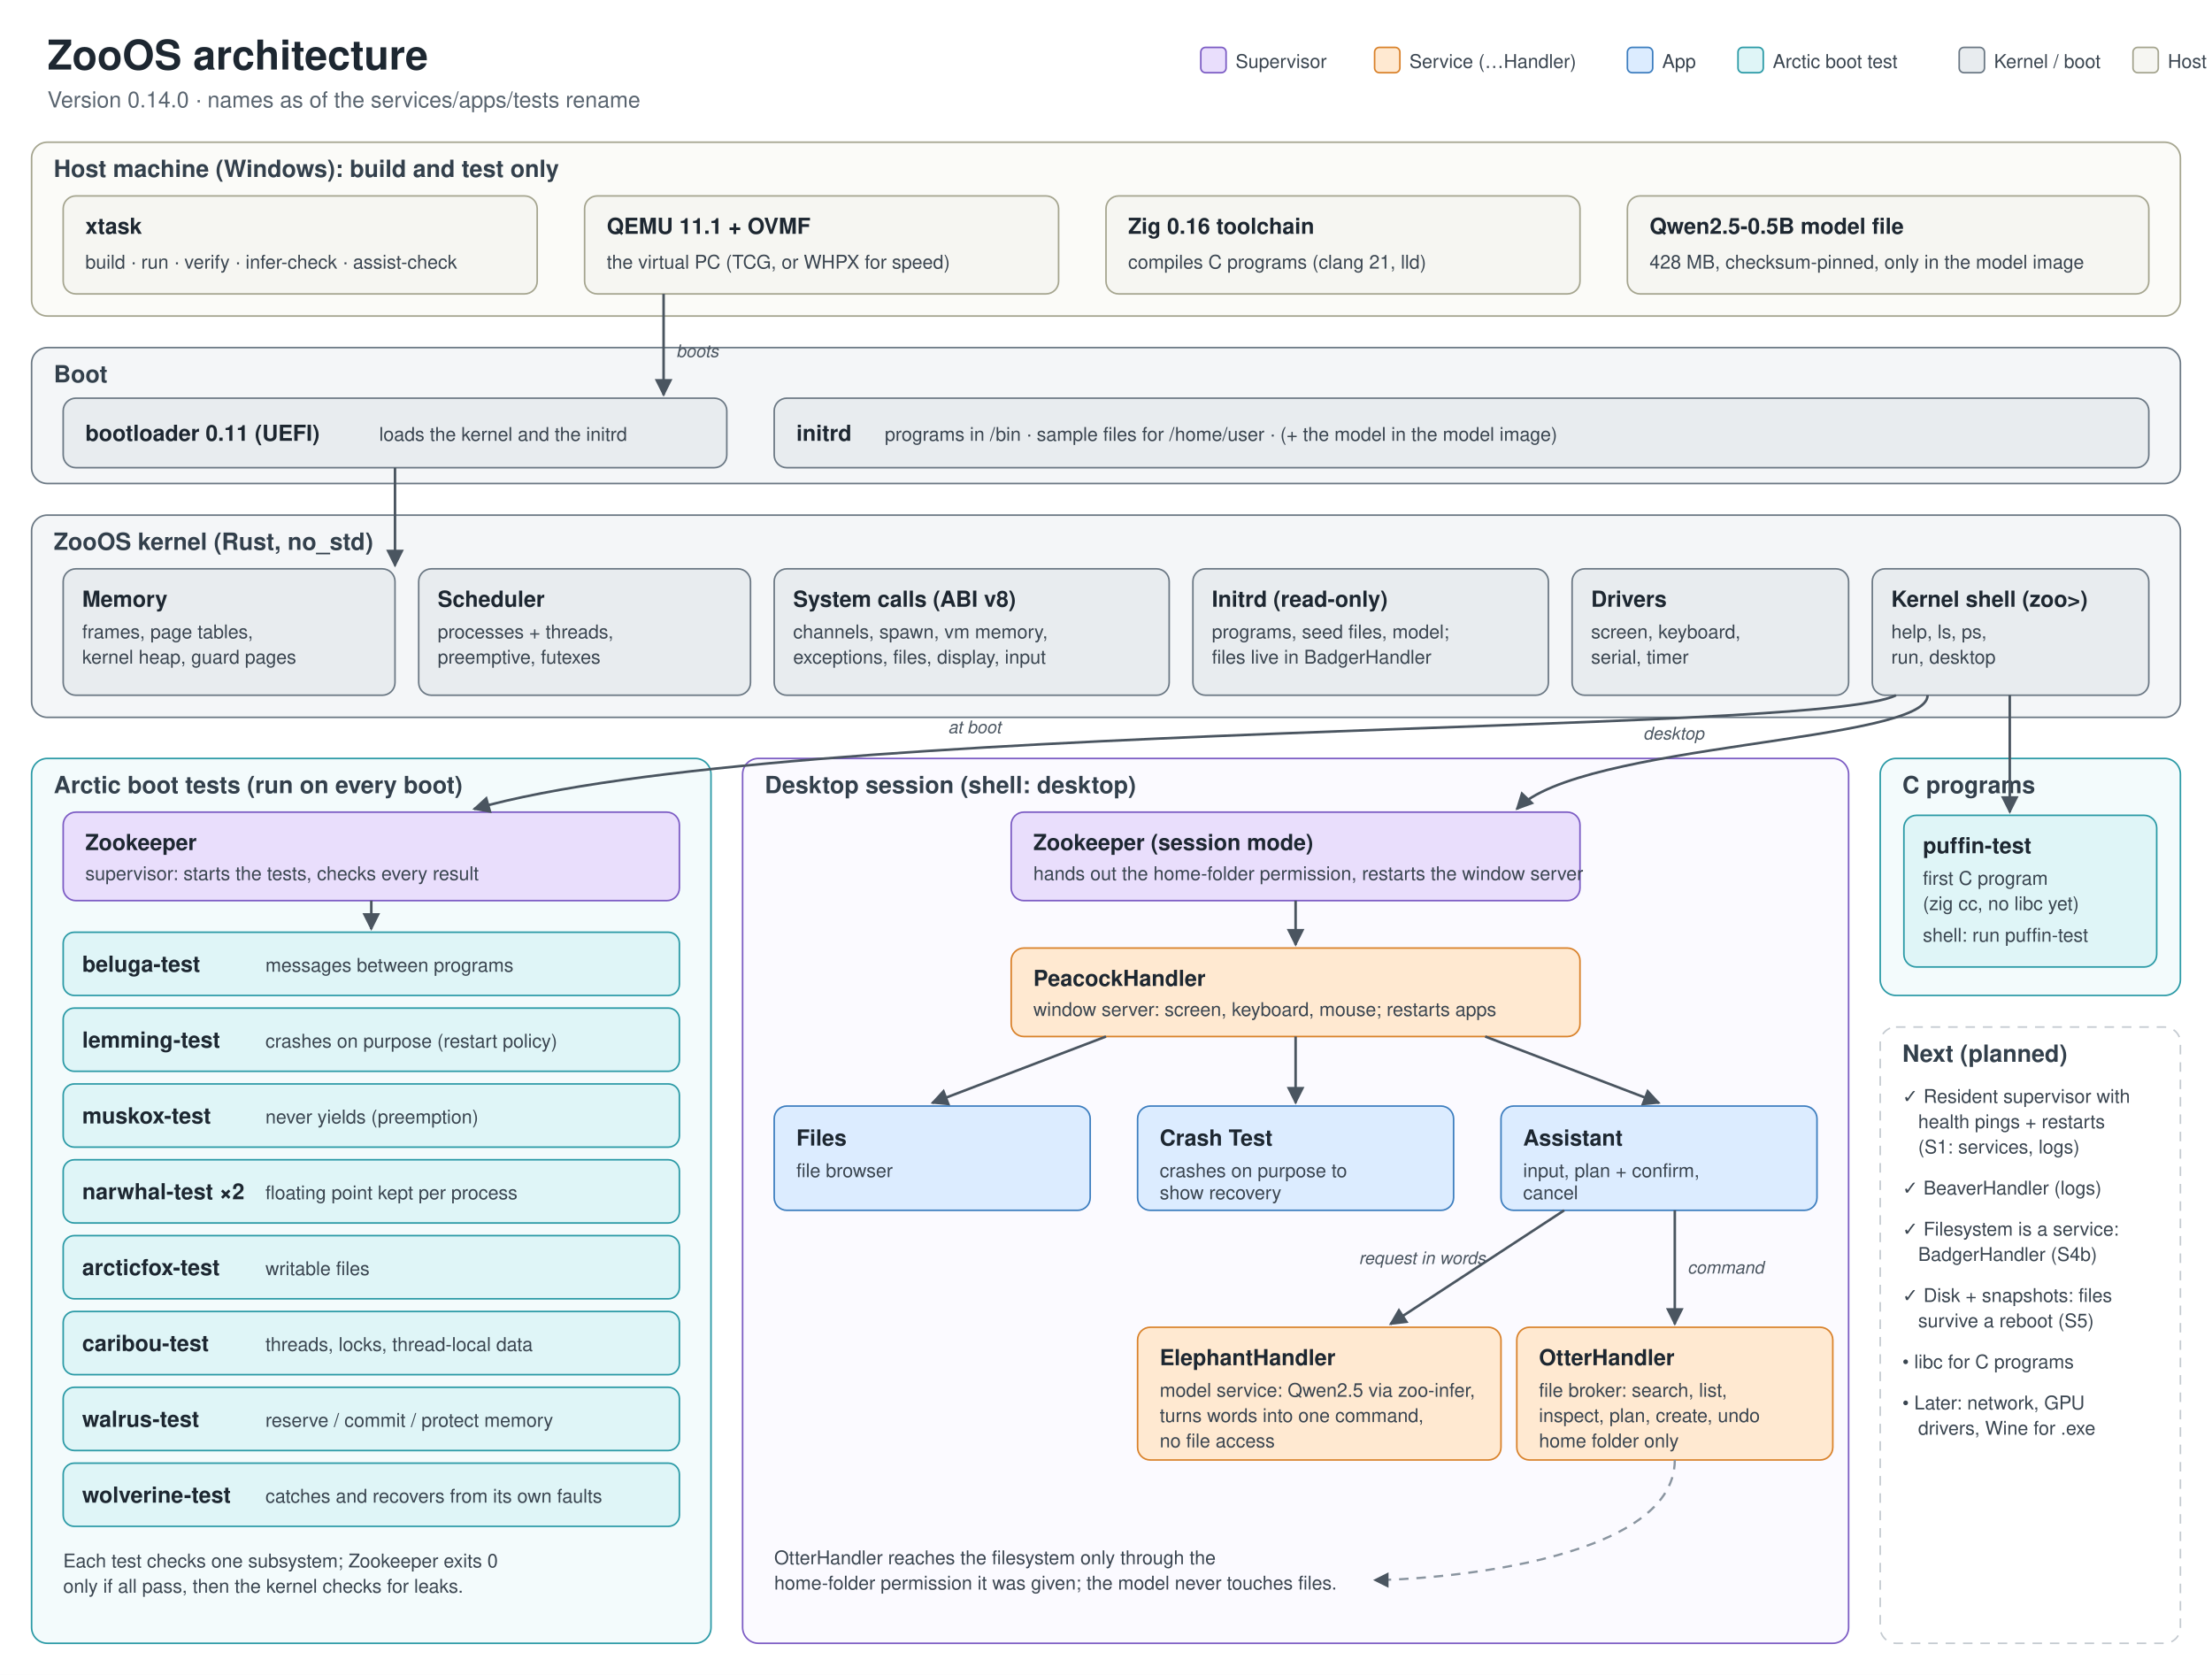
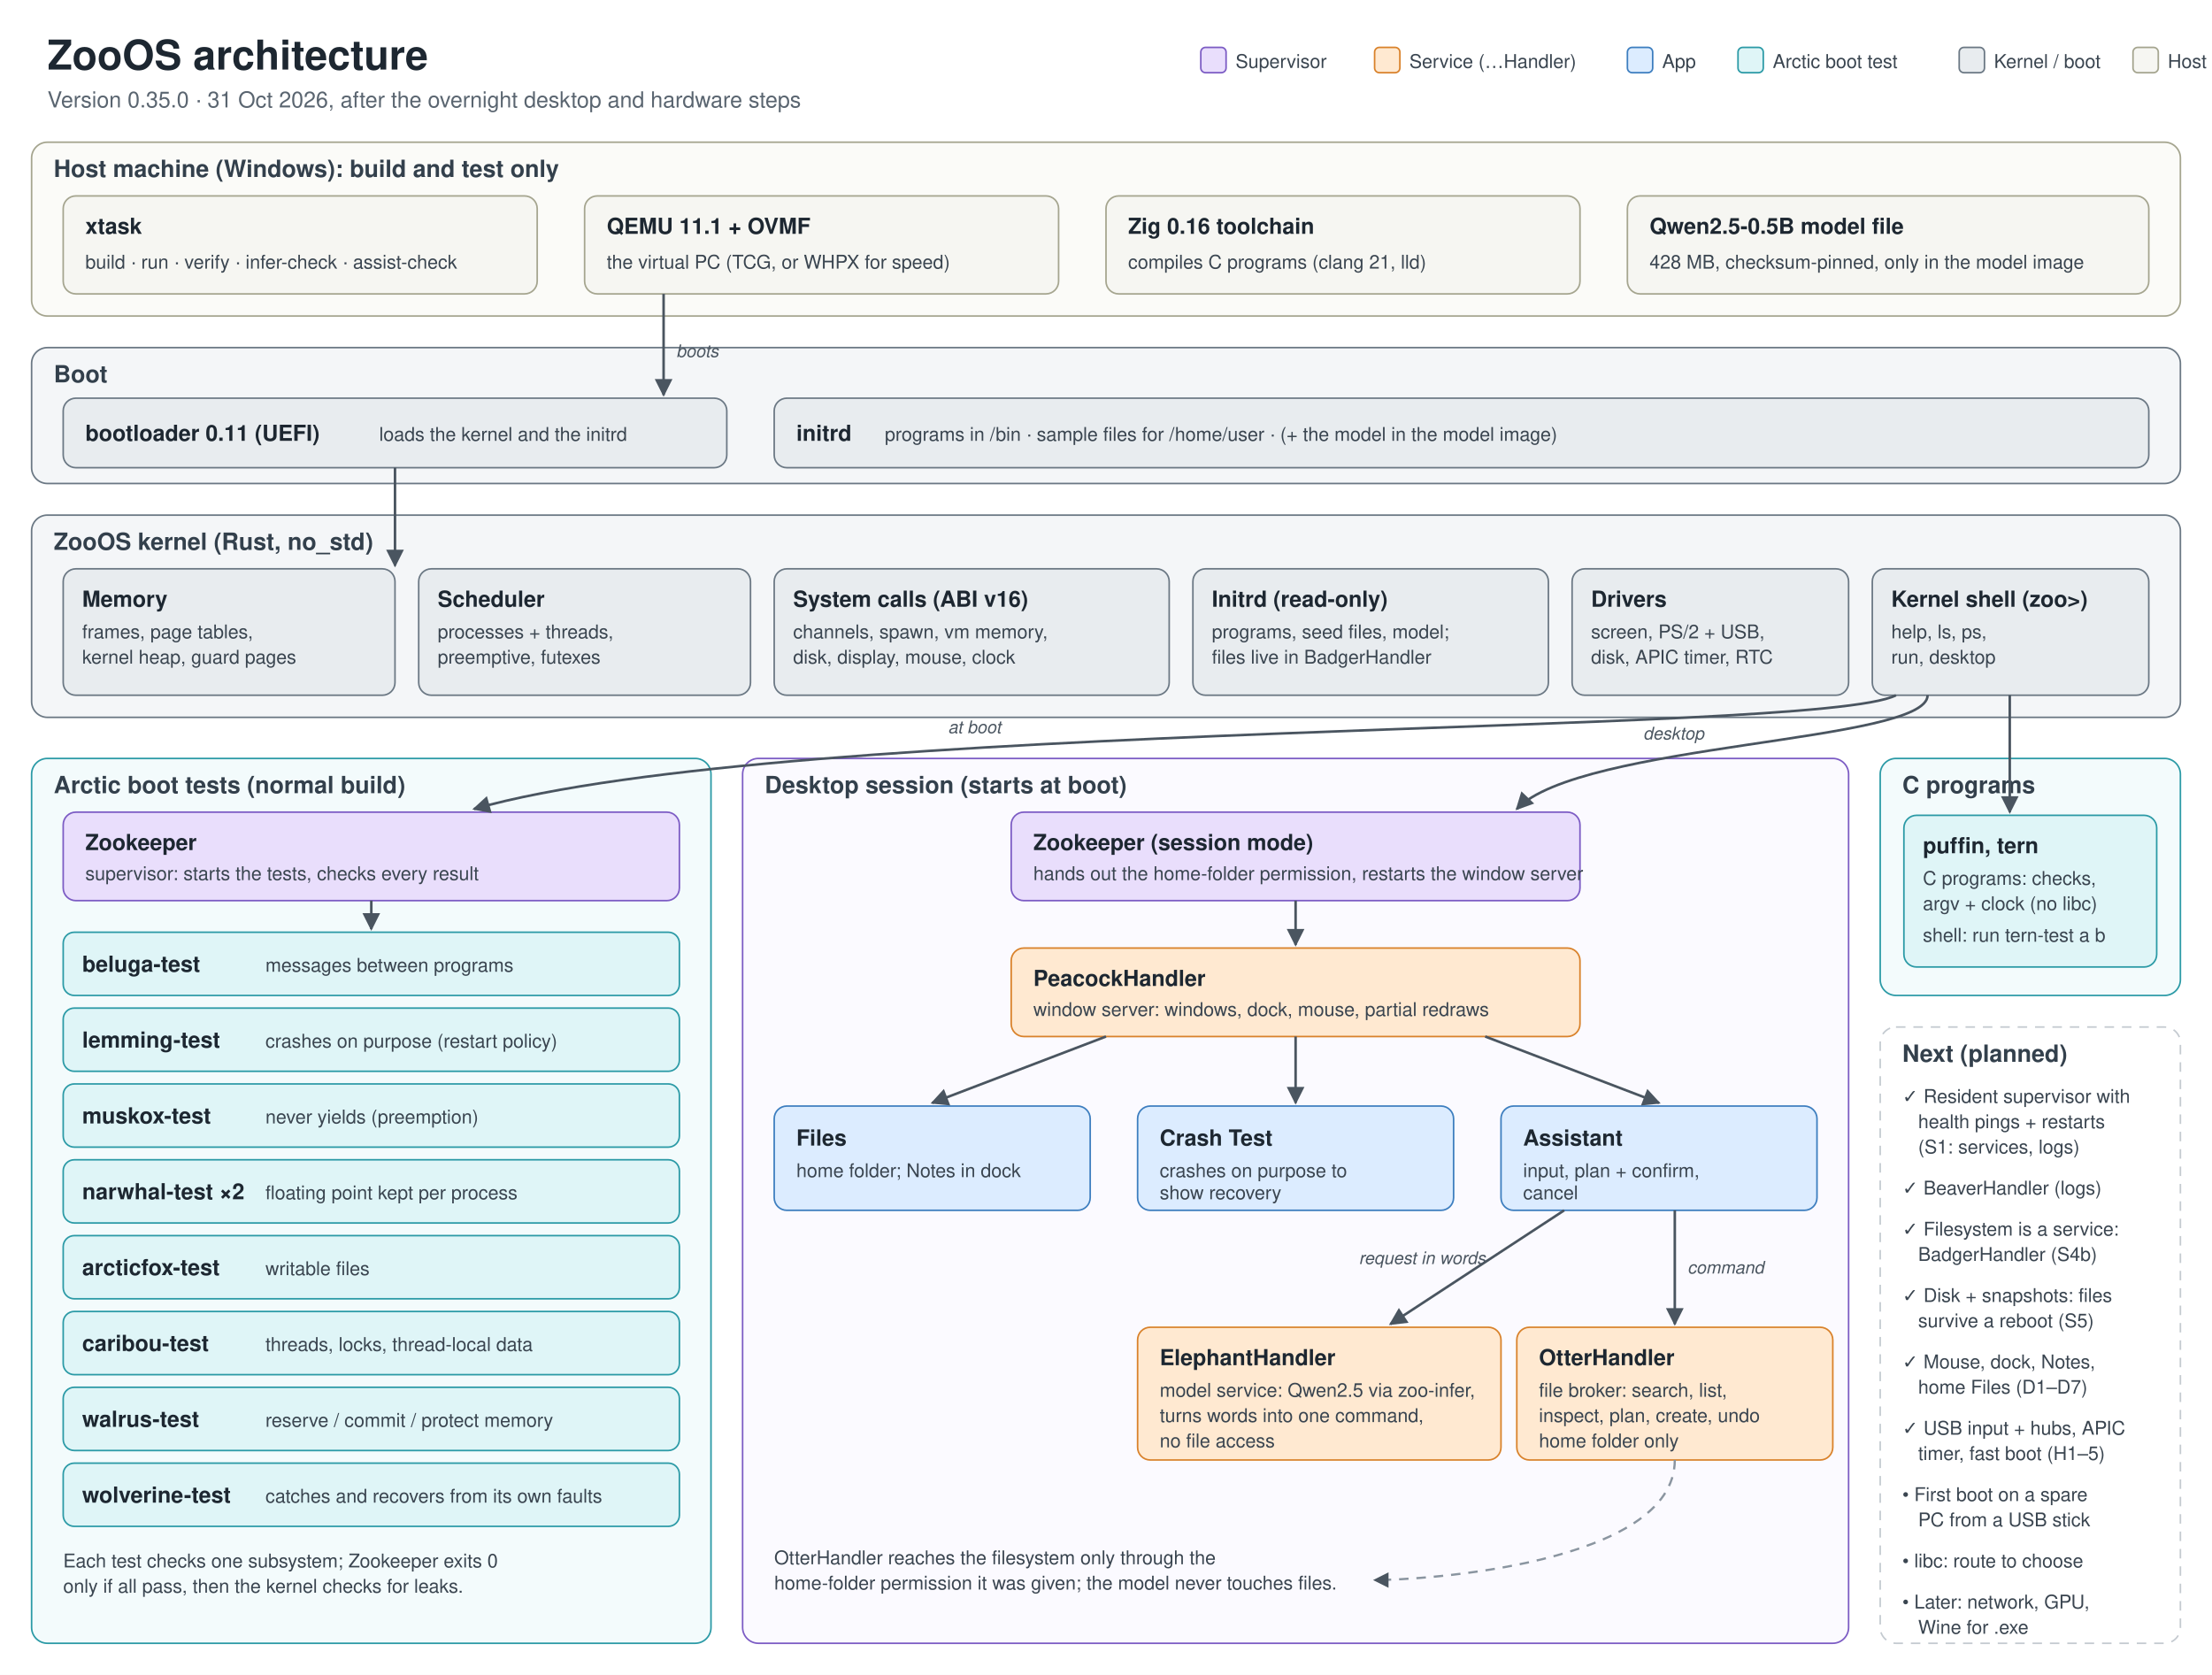
<svg xmlns="http://www.w3.org/2000/svg" width="1400" height="1060" viewBox="0 0 1400 1060" font-family="Segoe UI, Helvetica, Arial, sans-serif">
  <defs>
    <marker id="arrow" viewBox="0 0 10 10" refX="9" refY="5" markerWidth="7" markerHeight="7" orient="auto-start-reverse">
      <path d="M0,0 L10,5 L0,10 z" fill="#4a5560" />
    </marker>
    <style>
      .title { font-size: 26px; font-weight: 700; fill: #1d2731; }
      .sub { font-size: 14px; fill: #5a6570; }
      .group { font-size: 15px; font-weight: 700; fill: #33404c; }
      .name { font-size: 14px; font-weight: 700; fill: #1d2731; }
      .desc { font-size: 12px; fill: #3a4550; }
      .edge { stroke: #4a5560; stroke-width: 1.6; fill: none; marker-end: url(#arrow); }
      .dash { stroke: #8a95a0; stroke-width: 1.4; fill: none; stroke-dasharray: 6 5; marker-end: url(#arrow); }
      .lbl { font-size: 11px; fill: #4a5560; font-style: italic; }
    </style>
  </defs>
  <rect width="1400" height="1060" fill="#ffffff" />
  <text x="30" y="44" class="title">ZooOS architecture</text>
-   <text x="30" y="68" class="sub">Version 0.14.0 · names as of the services/apps/tests rename</text>
+   <text x="30" y="68" class="sub">Version 0.35.0 · 31 Oct 2026, after the overnight desktop and hardware steps</text>
  <g transform="translate(760,30)">
    <rect x="0" y="0" width="16" height="16" rx="3" fill="#e9defc" stroke="#7c5cc4" />
    <text x="22" y="13" class="desc">Supervisor</text>
    <rect x="110" y="0" width="16" height="16" rx="3" fill="#ffe9d1" stroke="#d9822b" />
    <text x="132" y="13" class="desc">Service (…Handler)</text>
    <rect x="270" y="0" width="16" height="16" rx="3" fill="#dcecff" stroke="#3d7ebf" />
    <text x="292" y="13" class="desc">App</text>
    <rect x="340" y="0" width="16" height="16" rx="3" fill="#dff5f7" stroke="#2b9aa6" />
    <text x="362" y="13" class="desc">Arctic boot test</text>
    <rect x="480" y="0" width="16" height="16" rx="3" fill="#e8ecef" stroke="#6b7884" />
    <text x="502" y="13" class="desc">Kernel / boot</text>
    <rect x="590" y="0" width="16" height="16" rx="3" fill="#f6f6f2" stroke="#a5a58f" />
    <text x="612" y="13" class="desc">Host</text>
  </g>
  <rect x="20" y="90" width="1360" height="110" rx="10" fill="#fbfbf8" stroke="#a5a58f" />
  <text x="34" y="112" class="group">Host machine (Windows): build and test only</text>
  <g>
    <rect x="40" y="124" width="300" height="62" rx="8" fill="#f6f6f2" stroke="#a5a58f" />
    <text x="54" y="148" class="name">xtask</text>
    <text x="54" y="170" class="desc">build · run · verify · infer-check · assist-check</text>
    <rect x="370" y="124" width="300" height="62" rx="8" fill="#f6f6f2" stroke="#a5a58f" />
    <text x="384" y="148" class="name">QEMU 11.1 + OVMF</text>
    <text x="384" y="170" class="desc">the virtual PC (TCG, or WHPX for speed)</text>
    <rect x="700" y="124" width="300" height="62" rx="8" fill="#f6f6f2" stroke="#a5a58f" />
    <text x="714" y="148" class="name">Zig 0.16 toolchain</text>
    <text x="714" y="170" class="desc">compiles C programs (clang 21, lld)</text>
    <rect x="1030" y="124" width="330" height="62" rx="8" fill="#f6f6f2" stroke="#a5a58f" />
    <text x="1044" y="148" class="name">Qwen2.5-0.5B model file</text>
    <text x="1044" y="170" class="desc">428 MB, checksum-pinned, only in the model image</text>
  </g>
  <rect x="20" y="220" width="1360" height="86" rx="10" fill="#f4f6f8" stroke="#6b7884" />
  <text x="34" y="242" class="group">Boot</text>
  <rect x="40" y="252" width="420" height="44" rx="8" fill="#e8ecef" stroke="#6b7884" />
  <text x="54" y="279" class="name">bootloader 0.11 (UEFI)</text>
  <text x="240" y="279" class="desc">loads the kernel and the initrd</text>
  <rect x="490" y="252" width="870" height="44" rx="8" fill="#e8ecef" stroke="#6b7884" />
  <text x="504" y="279" class="name">initrd</text>
  <text x="560" y="279" class="desc">programs in /bin · sample files for /home/user · (+ the model in the model image)</text>
  <path d="M420 186 L420 250" class="edge" />
  <text x="428" y="226" class="lbl">boots</text>
  <rect x="20" y="326" width="1360" height="128" rx="10" fill="#f4f6f8" stroke="#6b7884" />
  <text x="34" y="348" class="group">ZooOS kernel (Rust, no_std)</text>
  <g>
    <rect x="40" y="360" width="210" height="80" rx="8" fill="#e8ecef" stroke="#6b7884" />
    <text x="52" y="384" class="name">Memory</text>
    <text x="52" y="404" class="desc">frames, page tables,</text>
    <text x="52" y="420" class="desc">kernel heap, guard pages</text>
    <rect x="265" y="360" width="210" height="80" rx="8" fill="#e8ecef" stroke="#6b7884" />
    <text x="277" y="384" class="name">Scheduler</text>
    <text x="277" y="404" class="desc">processes + threads,</text>
    <text x="277" y="420" class="desc">preemptive, futexes</text>
    <rect x="490" y="360" width="250" height="80" rx="8" fill="#e8ecef" stroke="#6b7884" />
-     <text x="502" y="384" class="name">System calls (ABI v8)</text>
+     <text x="502" y="384" class="name">System calls (ABI v16)</text>
    <text x="502" y="404" class="desc">channels, spawn, vm memory,</text>
-     <text x="502" y="420" class="desc">exceptions, files, display, input</text>
+     <text x="502" y="420" class="desc">disk, display, mouse, clock</text>
    <rect x="755" y="360" width="225" height="80" rx="8" fill="#e8ecef" stroke="#6b7884" />
    <text x="767" y="384" class="name">Initrd (read-only)</text>
    <text x="767" y="404" class="desc">programs, seed files, model;</text>
    <text x="767" y="420" class="desc">files live in BadgerHandler</text>
    <rect x="995" y="360" width="175" height="80" rx="8" fill="#e8ecef" stroke="#6b7884" />
    <text x="1007" y="384" class="name">Drivers</text>
-     <text x="1007" y="404" class="desc">screen, keyboard,</text>
-     <text x="1007" y="420" class="desc">serial, timer</text>
+     <text x="1007" y="404" class="desc">screen, PS/2 + USB,</text>
+     <text x="1007" y="420" class="desc">disk, APIC timer, RTC</text>
    <rect x="1185" y="360" width="175" height="80" rx="8" fill="#e8ecef" stroke="#6b7884" />
    <text x="1197" y="384" class="name">Kernel shell (zoo&gt;)</text>
    <text x="1197" y="404" class="desc">help, ls, ps,</text>
    <text x="1197" y="420" class="desc">run, desktop</text>
  </g>
  <path d="M250 296 L250 358" class="edge" />
  <rect x="20" y="480" width="430" height="560" rx="10" fill="#f3fbfc" stroke="#2b9aa6" />
-   <text x="34" y="502" class="group">Arctic boot tests (run on every boot)</text>
+   <text x="34" y="502" class="group">Arctic boot tests (normal build)</text>
  <rect x="40" y="514" width="390" height="56" rx="8" fill="#e9defc" stroke="#7c5cc4" />
  <text x="54" y="538" class="name">Zookeeper</text>
  <text x="54" y="557" class="desc">supervisor: starts the tests, checks every result</text>
  <g>
    <rect x="40" y="590" width="390" height="40" rx="7" fill="#dff5f7" stroke="#2b9aa6" />
    <text x="52" y="615" class="name">beluga-test</text>
    <text x="168" y="615" class="desc">messages between programs</text>
    <rect x="40" y="638" width="390" height="40" rx="7" fill="#dff5f7" stroke="#2b9aa6" />
    <text x="52" y="663" class="name">lemming-test</text>
    <text x="168" y="663" class="desc">crashes on purpose (restart policy)</text>
    <rect x="40" y="686" width="390" height="40" rx="7" fill="#dff5f7" stroke="#2b9aa6" />
    <text x="52" y="711" class="name">muskox-test</text>
    <text x="168" y="711" class="desc">never yields (preemption)</text>
    <rect x="40" y="734" width="390" height="40" rx="7" fill="#dff5f7" stroke="#2b9aa6" />
    <text x="52" y="759" class="name">narwhal-test ×2</text>
    <text x="168" y="759" class="desc">floating point kept per process</text>
    <rect x="40" y="782" width="390" height="40" rx="7" fill="#dff5f7" stroke="#2b9aa6" />
    <text x="52" y="807" class="name">arcticfox-test</text>
    <text x="168" y="807" class="desc">writable files</text>
    <rect x="40" y="830" width="390" height="40" rx="7" fill="#dff5f7" stroke="#2b9aa6" />
    <text x="52" y="855" class="name">caribou-test</text>
    <text x="168" y="855" class="desc">threads, locks, thread-local data</text>
    <rect x="40" y="878" width="390" height="40" rx="7" fill="#dff5f7" stroke="#2b9aa6" />
    <text x="52" y="903" class="name">walrus-test</text>
    <text x="168" y="903" class="desc">reserve / commit / protect memory</text>
    <rect x="40" y="926" width="390" height="40" rx="7" fill="#dff5f7" stroke="#2b9aa6" />
    <text x="52" y="951" class="name">wolverine-test</text>
    <text x="168" y="951" class="desc">catches and recovers from its own faults</text>
    <text x="40" y="992" class="desc">Each test checks one subsystem; Zookeeper exits 0</text>
    <text x="40" y="1008" class="desc">only if all pass, then the kernel checks for leaks.</text>
  </g>
  <path d="M235 570 L235 588" class="edge" />
  <rect x="470" y="480" width="700" height="560" rx="10" fill="#fbfaff" stroke="#7c5cc4" />
-   <text x="484" y="502" class="group">Desktop session (shell: desktop)</text>
+   <text x="484" y="502" class="group">Desktop session (starts at boot)</text>
  <rect x="640" y="514" width="360" height="56" rx="8" fill="#e9defc" stroke="#7c5cc4" />
  <text x="654" y="538" class="name">Zookeeper (session mode)</text>
  <text x="654" y="557" class="desc">hands out the home-folder permission, restarts the window server</text>
  <rect x="640" y="600" width="360" height="56" rx="8" fill="#ffe9d1" stroke="#d9822b" />
  <text x="654" y="624" class="name">PeacockHandler</text>
-   <text x="654" y="643" class="desc">window server: screen, keyboard, mouse; restarts apps</text>
+   <text x="654" y="643" class="desc">window server: windows, dock, mouse, partial redraws</text>
  <path d="M820 570 L820 598" class="edge" />
  <rect x="490" y="700" width="200" height="66" rx="8" fill="#dcecff" stroke="#3d7ebf" />
  <text x="504" y="725" class="name">Files</text>
-   <text x="504" y="745" class="desc">file browser</text>
+   <text x="504" y="745" class="desc">home folder; Notes in dock</text>
  <rect x="720" y="700" width="200" height="66" rx="8" fill="#dcecff" stroke="#3d7ebf" />
  <text x="734" y="725" class="name">Crash Test</text>
  <text x="734" y="745" class="desc">crashes on purpose to</text>
  <text x="734" y="759" class="desc">show recovery</text>
  <rect x="950" y="700" width="200" height="66" rx="8" fill="#dcecff" stroke="#3d7ebf" />
  <text x="964" y="725" class="name">Assistant</text>
  <text x="964" y="745" class="desc">input, plan + confirm,</text>
  <text x="964" y="759" class="desc">cancel</text>
  <path d="M700 656 L590 698" class="edge" />
  <path d="M820 656 L820 698" class="edge" />
  <path d="M940 656 L1050 698" class="edge" />
  <rect x="720" y="840" width="230" height="84" rx="8" fill="#ffe9d1" stroke="#d9822b" />
  <text x="734" y="864" class="name">ElephantHandler</text>
  <text x="734" y="884" class="desc">model service: Qwen2.5 via zoo-infer,</text>
  <text x="734" y="900" class="desc">turns words into one command,</text>
  <text x="734" y="916" class="desc">no file access</text>
  <rect x="960" y="840" width="200" height="84" rx="8" fill="#ffe9d1" stroke="#d9822b" />
  <text x="974" y="864" class="name">OtterHandler</text>
  <text x="974" y="884" class="desc">file broker: search, list,</text>
  <text x="974" y="900" class="desc">inspect, plan, create, undo</text>
  <text x="974" y="916" class="desc">home folder only</text>
  <path d="M990 766 L880 838" class="edge" />
  <text x="860" y="800" class="lbl">request in words</text>
  <path d="M1060 766 L1060 838" class="edge" />
  <text x="1068" y="806" class="lbl">command</text>
  <path d="M1060 924 C1060 990 900 1000 870 1000 L870 1000" class="dash" />
  <text x="490" y="990" class="desc">OtterHandler reaches the filesystem only through the</text>
  <text x="490" y="1006" class="desc">home-folder permission it was given; the model never touches files.</text>
  <rect x="1190" y="480" width="190" height="150" rx="10" fill="#f3fbfc" stroke="#2b9aa6" />
  <text x="1204" y="502" class="group">C programs</text>
  <rect x="1205" y="516" width="160" height="96" rx="8" fill="#dff5f7" stroke="#2b9aa6" />
-   <text x="1217" y="540" class="name">puffin-test</text>
-   <text x="1217" y="560" class="desc">first C program</text>
-   <text x="1217" y="576" class="desc">(zig cc, no libc yet)</text>
-   <text x="1217" y="596" class="desc">shell: run puffin-test</text>
+   <text x="1217" y="540" class="name">puffin, tern</text>
+   <text x="1217" y="560" class="desc">C programs: checks,</text>
+   <text x="1217" y="576" class="desc">argv + clock (no libc)</text>
+   <text x="1217" y="596" class="desc">shell: run tern-test a b</text>
  <path d="M1272 440 L1272 514" class="edge" />
  <path d="M1220 440 C1220 470 1000 470 960 512" class="edge" />
  <text x="1040" y="468" class="lbl">desktop</text>
  <path d="M1200 440 C1150 466 500 455 300 512" class="edge" />
  <text x="600" y="464" class="lbl">at boot</text>
  <rect x="1190" y="650" width="190" height="390" rx="10" fill="#ffffff" stroke="#c4cad0" stroke-dasharray="6 5" />
  <text x="1204" y="672" class="group">Next (planned)</text>
  <text x="1204" y="698" class="desc">✓ Resident supervisor with</text>
  <text x="1214" y="714" class="desc">health pings + restarts</text>
  <text x="1214" y="730" class="desc">(S1: services, logs)</text>
  <text x="1204" y="756" class="desc">✓ BeaverHandler (logs)</text>
  <text x="1204" y="782" class="desc">✓ Filesystem is a service:</text>
  <text x="1214" y="798" class="desc">BadgerHandler (S4b)</text>
  <text x="1204" y="824" class="desc">✓ Disk + snapshots: files</text>
  <text x="1214" y="840" class="desc">survive a reboot (S5)</text>
-   <text x="1204" y="866" class="desc">• libc for C programs</text>
-   <text x="1204" y="892" class="desc">• Later: network, GPU</text>
-   <text x="1214" y="908" class="desc">drivers, Wine for .exe</text>
+   <text x="1204" y="866" class="desc">✓ Mouse, dock, Notes,</text>
+   <text x="1214" y="882" class="desc">home Files (D1–D7)</text>
+   <text x="1204" y="908" class="desc">✓ USB input + hubs, APIC</text>
+   <text x="1214" y="924" class="desc">timer, fast boot (H1–5)</text>
+   <text x="1204" y="950" class="desc">• First boot on a spare</text>
+   <text x="1214" y="966" class="desc">PC from a USB stick</text>
+   <text x="1204" y="992" class="desc">• libc: route to choose</text>
+   <text x="1204" y="1018" class="desc">• Later: network, GPU,</text>
+   <text x="1214" y="1034" class="desc">Wine for .exe</text>
</svg>
